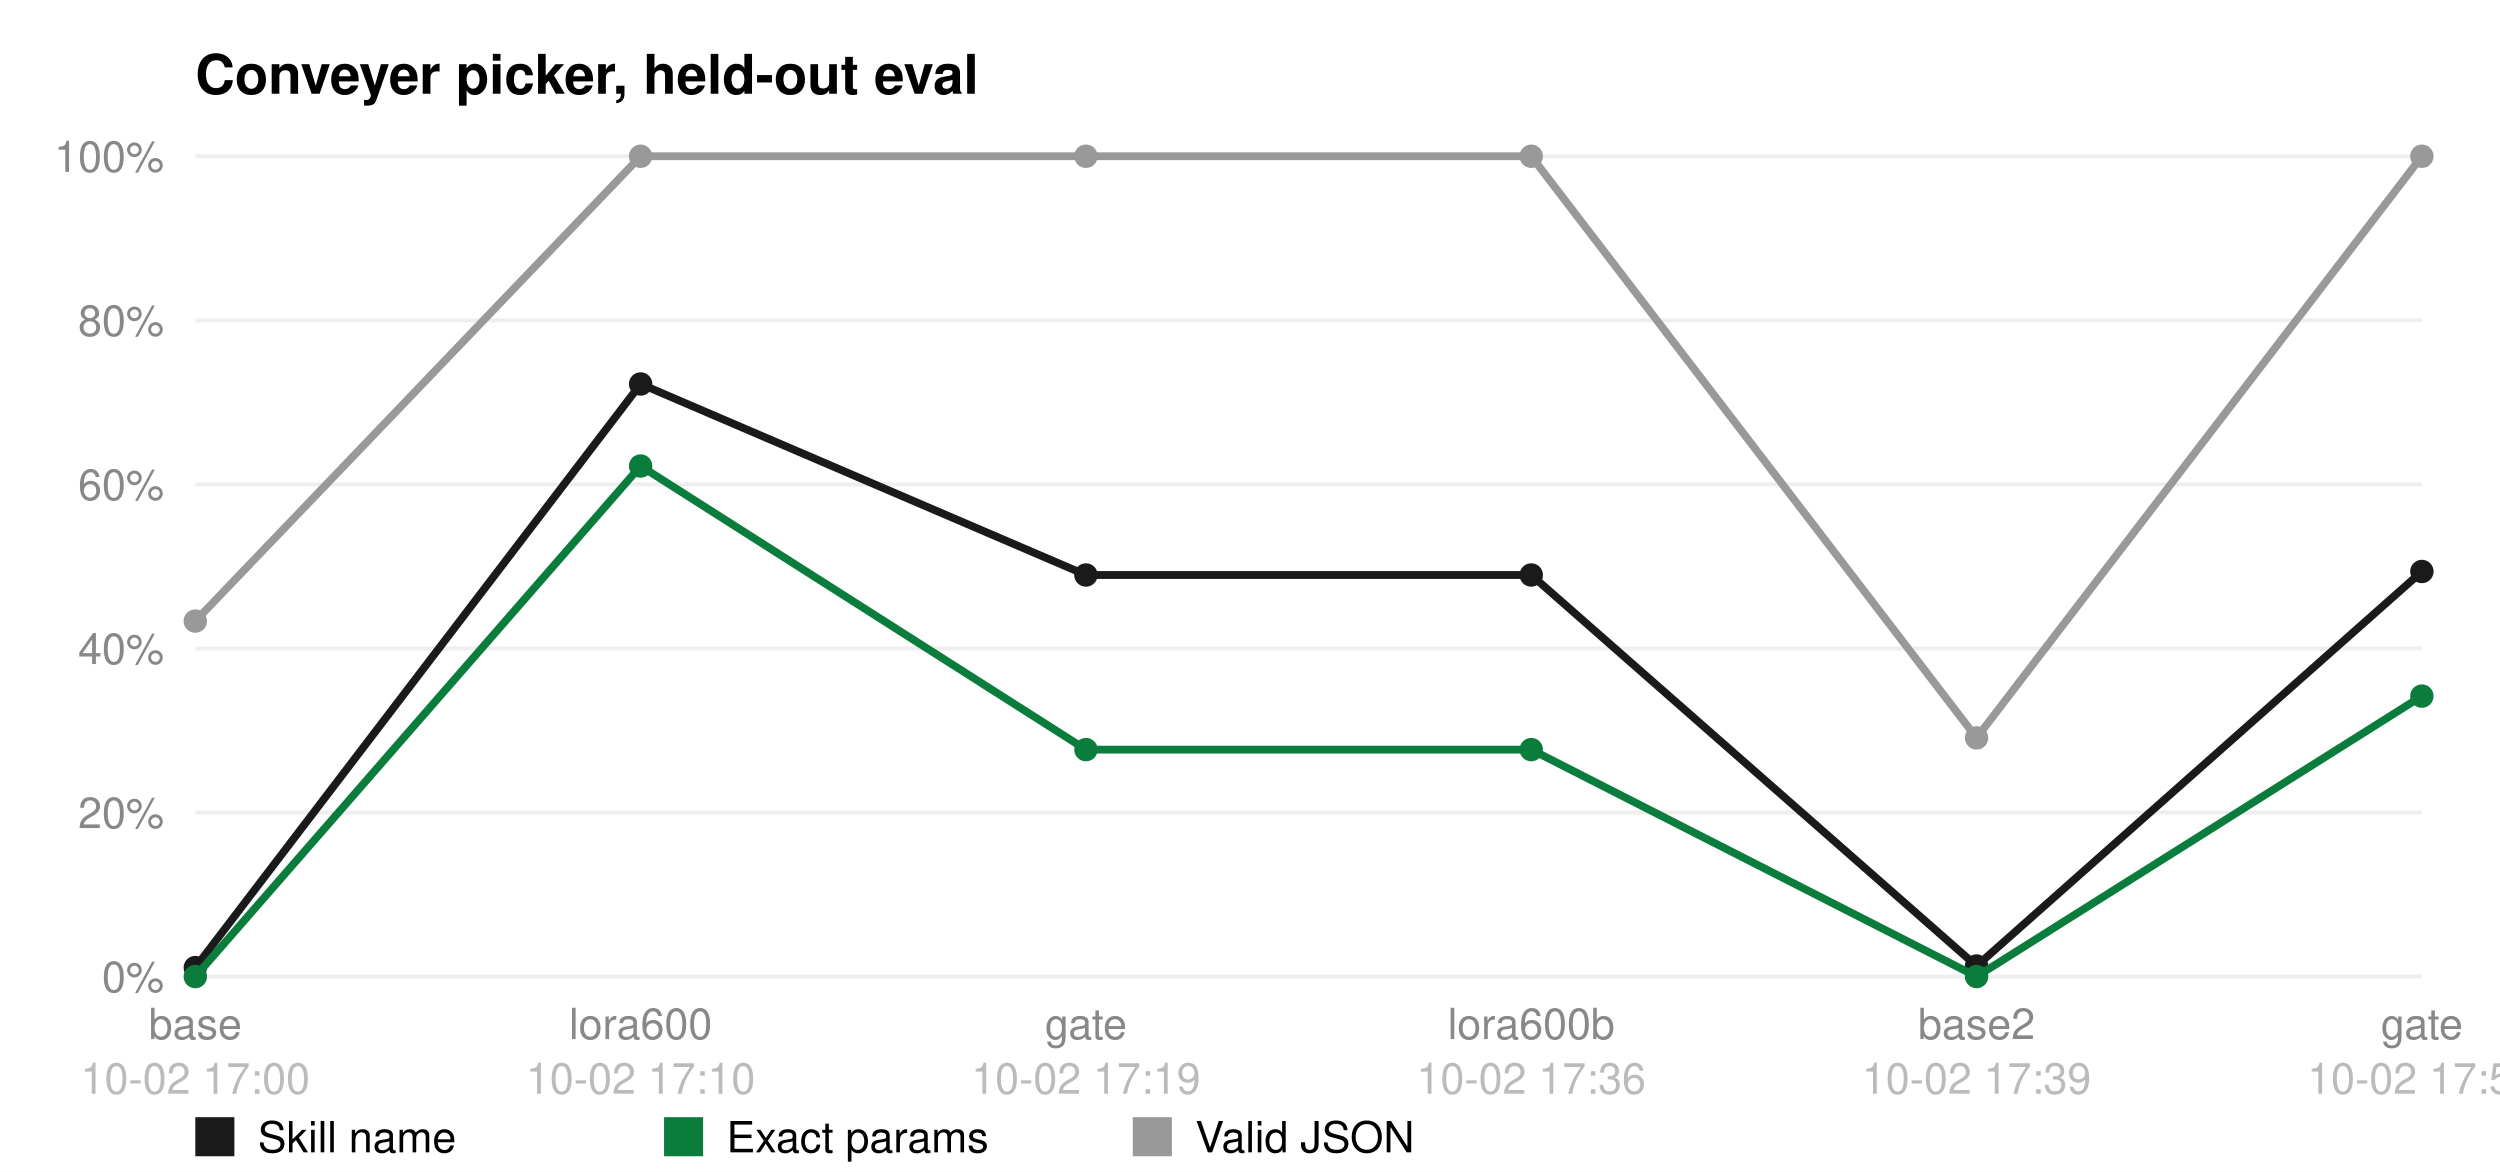
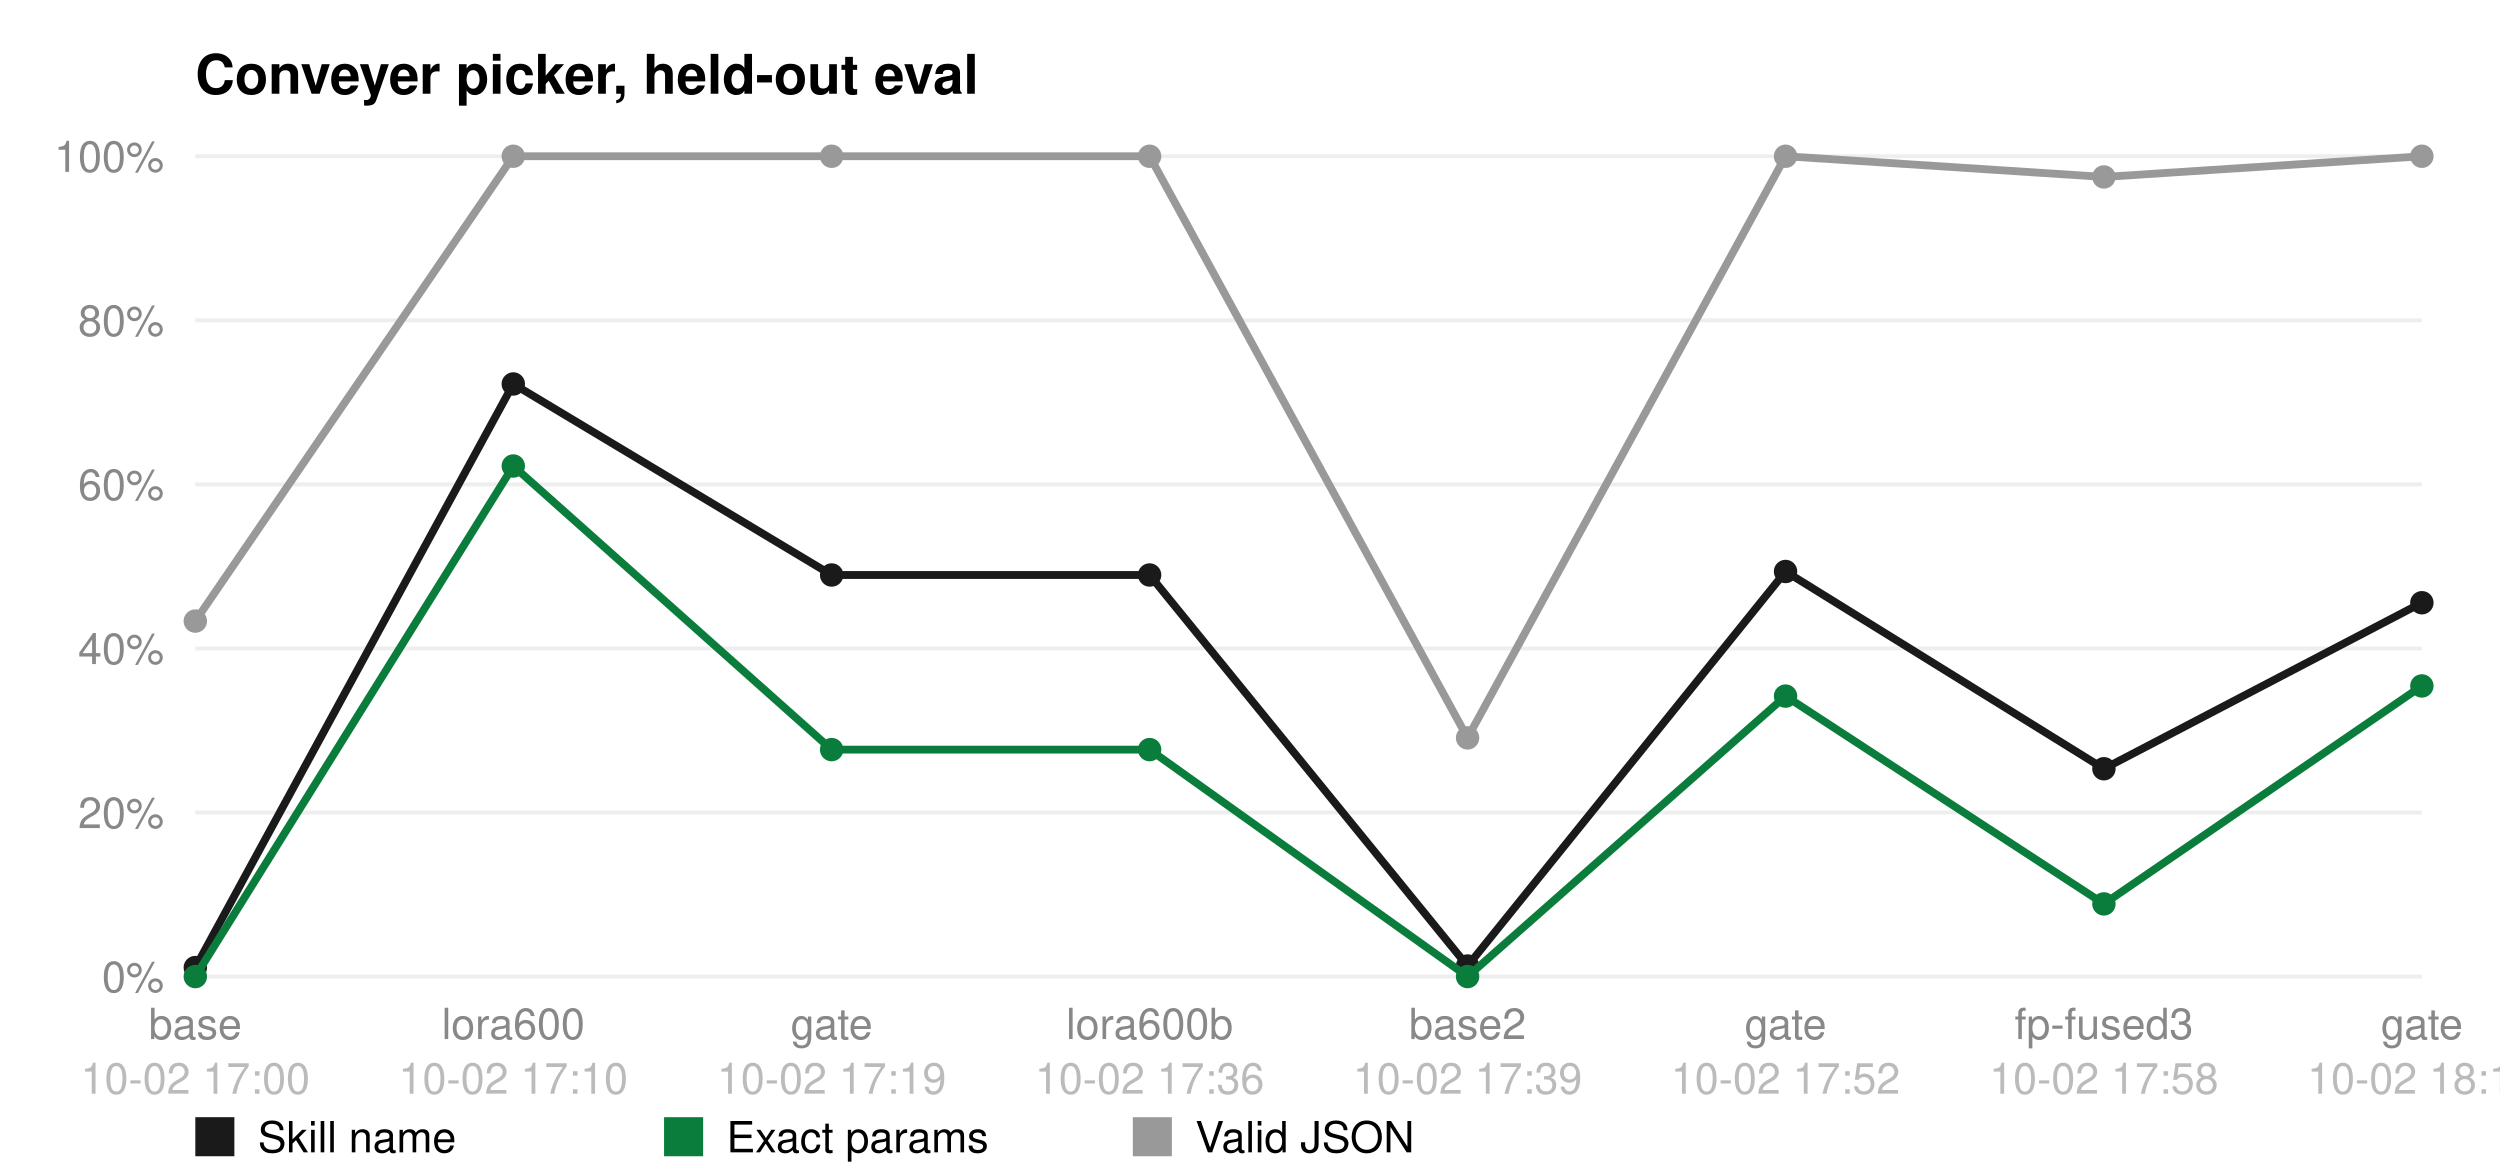
<svg xmlns="http://www.w3.org/2000/svg" width="640" height="300" font-family="-apple-system,Helvetica,sans-serif" font-size="11">
  <rect width="640" height="300" fill="white" />
  <text x="50" y="24" font-size="14" font-weight="600">Conveyer picker, held-out eval</text>
  <line x1="50" x2="620" y1="40.0" y2="40.0" stroke="#eee" />
  <text x="42" y="44.0" text-anchor="end" fill="#888">100%</text>
  <line x1="50" x2="620" y1="82.0" y2="82.0" stroke="#eee" />
  <text x="42" y="86.0" text-anchor="end" fill="#888">80%</text>
  <line x1="50" x2="620" y1="124.0" y2="124.0" stroke="#eee" />
  <text x="42" y="128.0" text-anchor="end" fill="#888">60%</text>
  <line x1="50" x2="620" y1="166.0" y2="166.0" stroke="#eee" />
  <text x="42" y="170.0" text-anchor="end" fill="#888">40%</text>
  <line x1="50" x2="620" y1="208.0" y2="208.0" stroke="#eee" />
  <text x="42" y="212.0" text-anchor="end" fill="#888">20%</text>
  <line x1="50" x2="620" y1="250.0" y2="250.0" stroke="#eee" />
  <text x="42" y="254.0" text-anchor="end" fill="#888">0%</text>
-   <polyline points="50.0,247.7 164.0,98.3 278.0,147.2 392.0,147.2 506.0,247.3 620.0,146.3" fill="none" stroke="#1a1a1a" stroke-width="2" />
+   <polyline points="50.0,247.7 131.4,98.3 212.9,147.2 294.3,147.2 375.7,247.3 457.1,146.3 538.6,196.8 620.0,154.3" fill="none" stroke="#1a1a1a" stroke-width="2" />
  <circle cx="50.0" cy="247.7" r="3" fill="#1a1a1a" />
-   <circle cx="164.0" cy="98.3" r="3" fill="#1a1a1a" />
-   <circle cx="278.0" cy="147.2" r="3" fill="#1a1a1a" />
-   <circle cx="392.0" cy="147.2" r="3" fill="#1a1a1a" />
-   <circle cx="506.0" cy="247.3" r="3" fill="#1a1a1a" />
-   <circle cx="620.0" cy="146.3" r="3" fill="#1a1a1a" />
-   <polyline points="50.0,250.0 164.0,119.3 278.0,191.9 392.0,191.9 506.0,250.0 620.0,178.2" fill="none" stroke="#0a7d3c" stroke-width="2" />
+   <circle cx="131.4" cy="98.3" r="3" fill="#1a1a1a" />
+   <circle cx="212.9" cy="147.2" r="3" fill="#1a1a1a" />
+   <circle cx="294.3" cy="147.2" r="3" fill="#1a1a1a" />
+   <circle cx="375.7" cy="247.3" r="3" fill="#1a1a1a" />
+   <circle cx="457.1" cy="146.3" r="3" fill="#1a1a1a" />
+   <circle cx="538.6" cy="196.8" r="3" fill="#1a1a1a" />
+   <circle cx="620.0" cy="154.3" r="3" fill="#1a1a1a" />
+   <polyline points="50.0,250.0 131.4,119.3 212.9,191.9 294.3,191.9 375.7,250.0 457.1,178.2 538.6,231.4 620.0,175.6" fill="none" stroke="#0a7d3c" stroke-width="2" />
  <circle cx="50.0" cy="250.0" r="3" fill="#0a7d3c" />
-   <circle cx="164.0" cy="119.3" r="3" fill="#0a7d3c" />
-   <circle cx="278.0" cy="191.9" r="3" fill="#0a7d3c" />
-   <circle cx="392.0" cy="191.9" r="3" fill="#0a7d3c" />
-   <circle cx="506.0" cy="250.0" r="3" fill="#0a7d3c" />
-   <circle cx="620.0" cy="178.2" r="3" fill="#0a7d3c" />
-   <polyline points="50.0,159.0 164.0,40.0 278.0,40.0 392.0,40.0 506.0,188.9 620.0,40.0" fill="none" stroke="#999999" stroke-width="2" />
+   <circle cx="131.4" cy="119.3" r="3" fill="#0a7d3c" />
+   <circle cx="212.9" cy="191.9" r="3" fill="#0a7d3c" />
+   <circle cx="294.3" cy="191.9" r="3" fill="#0a7d3c" />
+   <circle cx="375.7" cy="250.0" r="3" fill="#0a7d3c" />
+   <circle cx="457.1" cy="178.2" r="3" fill="#0a7d3c" />
+   <circle cx="538.6" cy="231.4" r="3" fill="#0a7d3c" />
+   <circle cx="620.0" cy="175.6" r="3" fill="#0a7d3c" />
+   <polyline points="50.0,159.0 131.4,40.0 212.9,40.0 294.3,40.0 375.7,188.9 457.1,40.0 538.6,45.3 620.0,40.0" fill="none" stroke="#999999" stroke-width="2" />
  <circle cx="50.0" cy="159.0" r="3" fill="#999999" />
-   <circle cx="164.0" cy="40.0" r="3" fill="#999999" />
-   <circle cx="278.0" cy="40.0" r="3" fill="#999999" />
-   <circle cx="392.0" cy="40.0" r="3" fill="#999999" />
-   <circle cx="506.0" cy="188.9" r="3" fill="#999999" />
+   <circle cx="131.4" cy="40.0" r="3" fill="#999999" />
+   <circle cx="212.9" cy="40.0" r="3" fill="#999999" />
+   <circle cx="294.3" cy="40.0" r="3" fill="#999999" />
+   <circle cx="375.7" cy="188.9" r="3" fill="#999999" />
+   <circle cx="457.1" cy="40.0" r="3" fill="#999999" />
+   <circle cx="538.6" cy="45.3" r="3" fill="#999999" />
  <circle cx="620.0" cy="40.0" r="3" fill="#999999" />
  <text x="50.0" y="266" text-anchor="middle" fill="#888">base</text>
  <text x="50.0" y="280" text-anchor="middle" fill="#bbb">10-02 17:00</text>
-   <text x="164.0" y="266" text-anchor="middle" fill="#888">lora600</text>
-   <text x="164.0" y="280" text-anchor="middle" fill="#bbb">10-02 17:10</text>
-   <text x="278.0" y="266" text-anchor="middle" fill="#888">gate</text>
-   <text x="278.0" y="280" text-anchor="middle" fill="#bbb">10-02 17:19</text>
-   <text x="392.0" y="266" text-anchor="middle" fill="#888">lora600b</text>
-   <text x="392.0" y="280" text-anchor="middle" fill="#bbb">10-02 17:36</text>
-   <text x="506.0" y="266" text-anchor="middle" fill="#888">base2</text>
-   <text x="506.0" y="280" text-anchor="middle" fill="#bbb">10-02 17:39</text>
+   <text x="131.4" y="266" text-anchor="middle" fill="#888">lora600</text>
+   <text x="131.4" y="280" text-anchor="middle" fill="#bbb">10-02 17:10</text>
+   <text x="212.9" y="266" text-anchor="middle" fill="#888">gate</text>
+   <text x="212.9" y="280" text-anchor="middle" fill="#bbb">10-02 17:19</text>
+   <text x="294.3" y="266" text-anchor="middle" fill="#888">lora600b</text>
+   <text x="294.3" y="280" text-anchor="middle" fill="#bbb">10-02 17:36</text>
+   <text x="375.7" y="266" text-anchor="middle" fill="#888">base2</text>
+   <text x="375.7" y="280" text-anchor="middle" fill="#bbb">10-02 17:39</text>
+   <text x="457.1" y="266" text-anchor="middle" fill="#888">gate</text>
+   <text x="457.1" y="280" text-anchor="middle" fill="#bbb">10-02 17:52</text>
+   <text x="538.6" y="266" text-anchor="middle" fill="#888">fp-fused3</text>
+   <text x="538.6" y="280" text-anchor="middle" fill="#bbb">10-02 17:58</text>
  <text x="620.0" y="266" text-anchor="middle" fill="#888">gate</text>
-   <text x="620.0" y="280" text-anchor="middle" fill="#bbb">10-02 17:52</text>
+   <text x="620.0" y="280" text-anchor="middle" fill="#bbb">10-02 18:13</text>
  <rect x="50" y="286" width="10" height="10" fill="#1a1a1a" />
  <text x="66" y="295">Skill name</text>
  <rect x="170" y="286" width="10" height="10" fill="#0a7d3c" />
  <text x="186" y="295">Exact params</text>
  <rect x="290" y="286" width="10" height="10" fill="#999999" />
  <text x="306" y="295">Valid JSON</text>
</svg>
